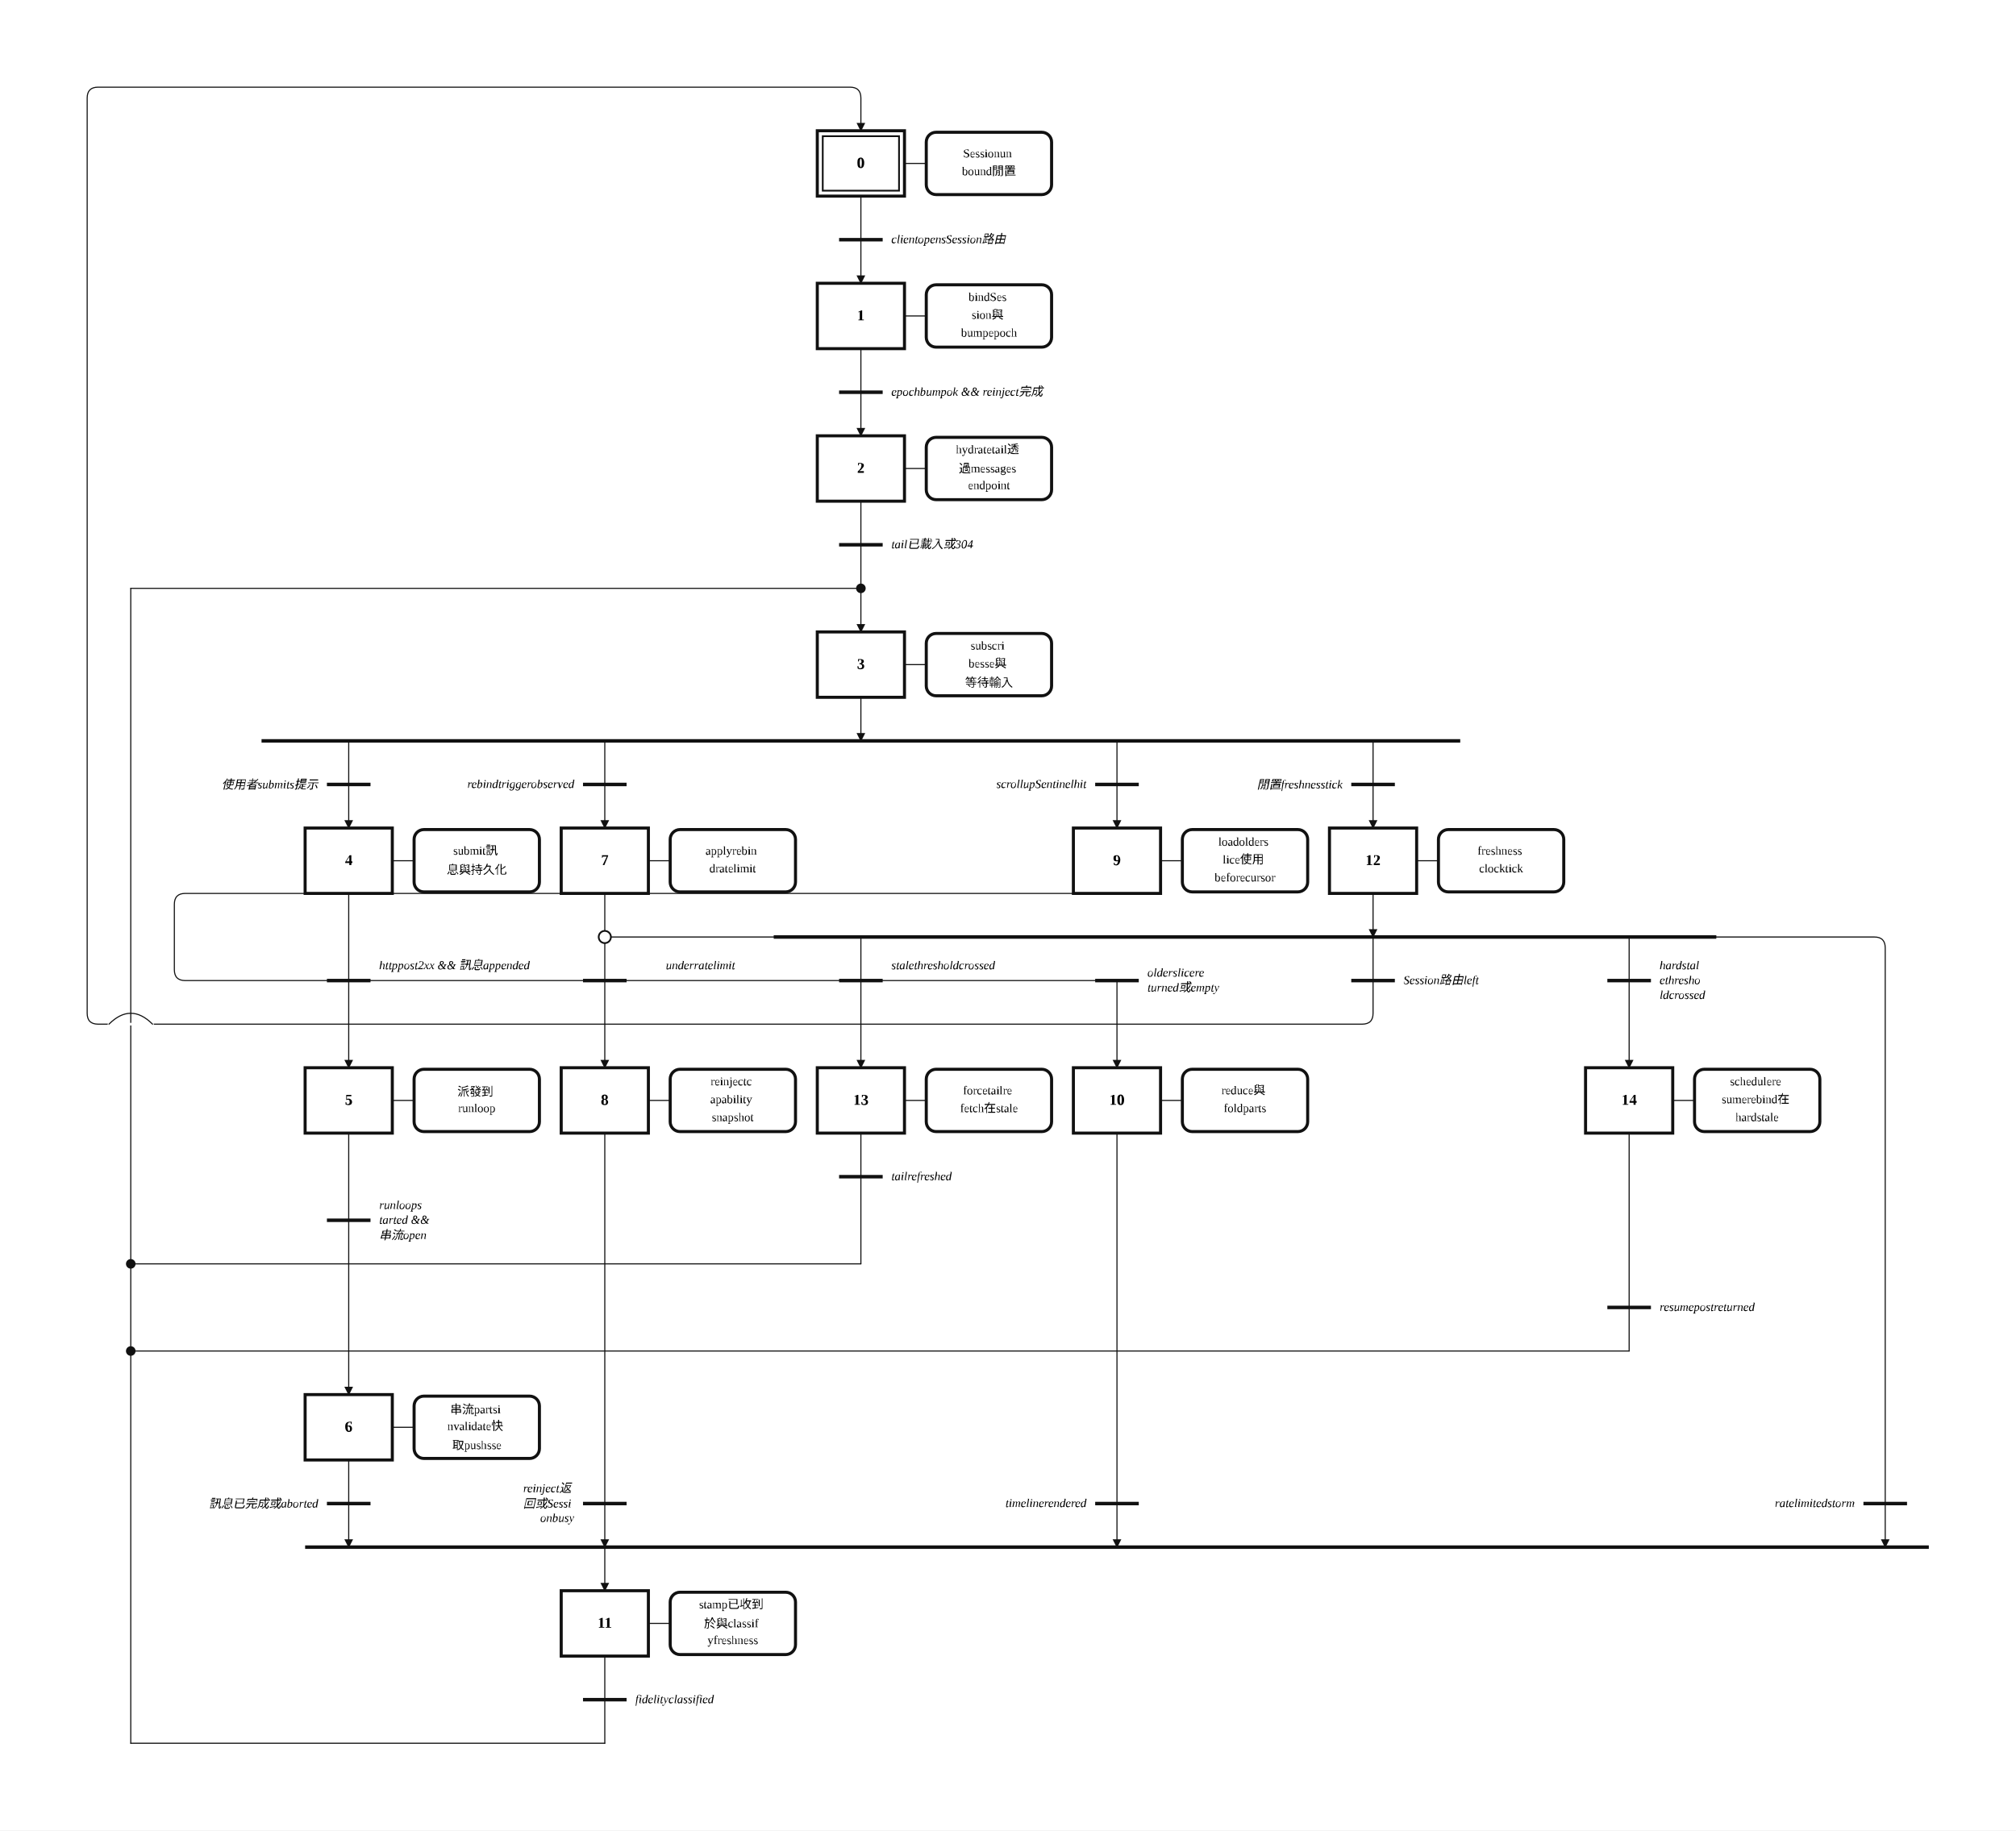
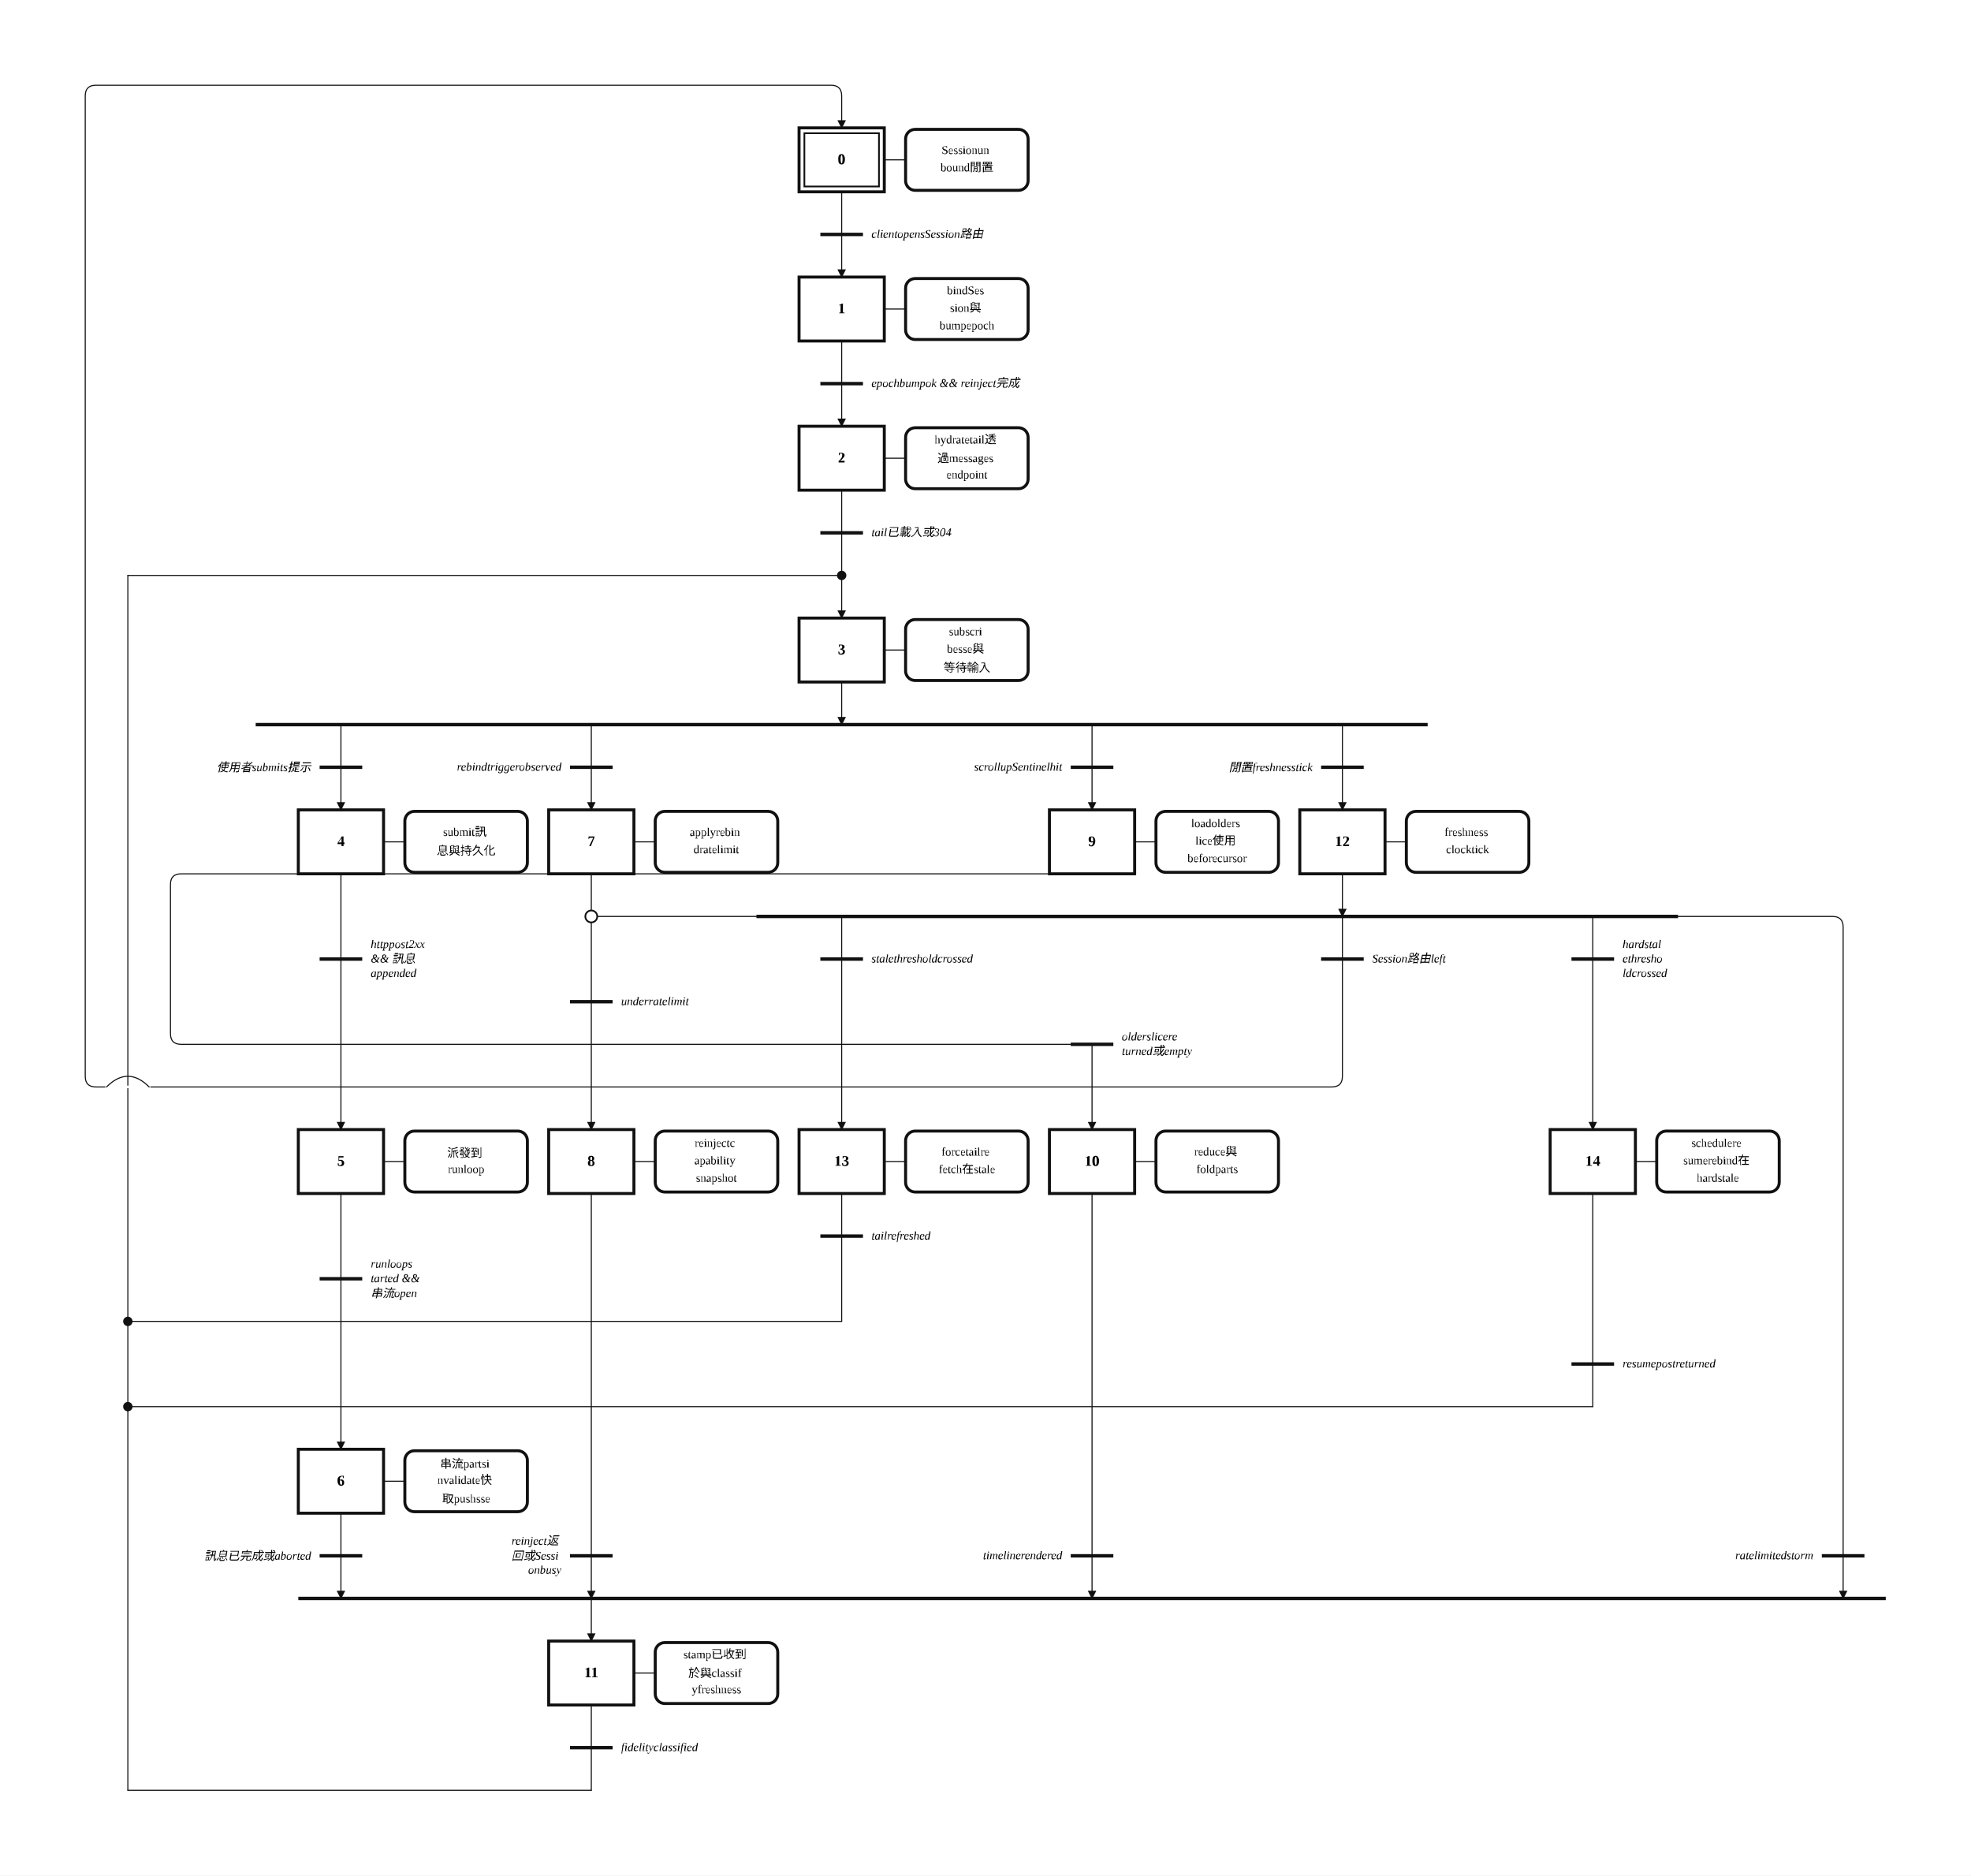
- <svg xmlns="http://www.w3.org/2000/svg" width="1850" height="1680" viewBox="-16.00 -2.00 92.50 84.00" role="img">
+ <svg xmlns="http://www.w3.org/2000/svg" width="1850" height="1760" viewBox="-16.00 -2.00 92.50 88.00" role="img">
  <style>
.step{fill:#fff;stroke:#111;stroke-width:.14}.step-inner{fill:none;stroke:#111;stroke-width:.08}
.action{fill:#fff;stroke:#111;stroke-width:.14}.gate{stroke:#111;stroke-width:.16}
.edge{fill:none;stroke:#111;stroke-width:.05;stroke-linecap:round;stroke-linejoin:round}.edge-arrow{marker-end:url(#arrow)}
.flyover-mask{stroke:#fff;stroke-width:.12;stroke-linecap:round}
.flyover{fill:none;stroke:#111;stroke-width:.05;stroke-linecap:round}
.junction{fill:#111;stroke:#111;stroke-width:0}.branch-junction{fill:#fff;stroke:#111;stroke-width:.08}
.assoc{stroke:#111;stroke-width:.05}.label{font:bold .7px 'Times New Roman', 'BiauKai', 'DFKai-SB', serif;text-anchor:middle;dominant-baseline:middle}
.action-label{font:.55px 'Times New Roman', 'BiauKai', 'DFKai-SB', serif;text-anchor:middle;dominant-baseline:middle}.gate-label{font:italic .55px 'Times New Roman', 'BiauKai', 'DFKai-SB', serif;text-anchor:start;dominant-baseline:middle}.gate-label-left{font:italic .55px 'Times New Roman', 'BiauKai', 'DFKai-SB', serif;text-anchor:end;dominant-baseline:middle}
</style>
  <defs>
    <marker id="arrow" markerWidth="0.4" markerHeight="0.4" refX="0.36" refY="0.2" orient="auto" markerUnits="userSpaceOnUse">
      <path d="M 0 0 L 0.4 0.2 L 0 0.4 z" fill="#111" />
    </marker>
  </defs>
-   <rect x="-16.00" y="-2.00" width="92.50" height="84.00" fill="white" />
+   <rect x="-16.00" y="-2.00" width="92.50" height="88.00" fill="white" />
  <path class="edge edge-arrow" d="M 23.50 23.00 L 23.50 27.00" />
  <path class="edge" d="M 23.50 7.00 L 23.50 9.00" />
  <path class="edge edge-arrow" d="M 23.50 9.00 L 23.50 11.00" />
  <path class="edge" d="M 23.50 14.00 L 23.50 16.00" />
  <path class="edge edge-arrow" d="M 23.50 16.00 L 23.50 18.00" />
  <path class="edge" d="M 23.50 21.00 L 23.50 23.00" />
  <path class="edge edge-arrow" d="M 23.50 30.00 L 23.50 32.00" />
  <path class="edge edge-arrow" d="M 0.00 32.00 L 0.00 36.00" />
  <path class="edge edge-arrow" d="M 11.75 32.00 L 11.75 36.00" />
  <path class="edge edge-arrow" d="M 35.25 32.00 L 35.25 36.00" />
  <path class="edge edge-arrow" d="M 47.00 32.00 L 47.00 36.00" />
  <path class="edge" d="M 0.00 39.00 L 0.00 43.00" />
-   <path class="edge edge-arrow" d="M 0.00 43.00 L 0.00 47.00" />
-   <path class="edge" d="M 0.00 50.00 L 0.00 54.00" />
-   <path class="edge edge-arrow" d="M 0.00 54.00 L 0.00 62.00" />
-   <path class="edge edge-arrow" d="M 0.00 65.00 L 0.00 69.00" />
-   <path class="edge edge-arrow" d="M 11.75 69.00 L 11.75 71.00" />
+   <path class="edge edge-arrow" d="M 0.00 43.00 L 0.00 51.00" />
+   <path class="edge" d="M 0.00 54.00 L 0.00 58.00" />
+   <path class="edge edge-arrow" d="M 0.00 58.00 L 0.00 66.00" />
+   <path class="edge edge-arrow" d="M 0.00 69.00 L 0.00 73.00" />
+   <path class="edge edge-arrow" d="M 11.75 73.00 L 11.75 75.00" />
  <path class="edge" d="M 11.75 39.00 L 11.75 41.00" />
-   <path class="edge" d="M 11.75 41.00 L 11.75 43.00" />
-   <path class="edge edge-arrow" d="M 11.75 43.00 L 11.75 47.00" />
-   <path class="edge edge-arrow" d="M 11.75 41.00 L 70.00 41.00 Q 70.50 41.00 70.50 41.50 L 70.50 69.00" />
-   <path class="edge edge-arrow" d="M 11.75 50.00 L 11.75 69.00" />
-   <path class="edge" d="M 35.25 39.00 L -7.50 39.00 Q -8.00 39.00 -8.00 39.50 L -8.00 42.50 Q -8.00 43.00 -7.50 43.00 L 35.25 43.00" />
-   <path class="edge edge-arrow" d="M 35.25 43.00 L 35.25 47.00" />
-   <path class="edge edge-arrow" d="M 35.25 50.00 L 35.25 69.00" />
-   <path class="edge" d="M 11.75 74.00 L 11.75 76.00" />
-   <path class="edge" d="M 11.75 76.00 L 11.75 78.00" />
-   <path class="edge" d="M 11.75 78.00 L -10.00 78.00" />
-   <path class="edge" d="M -10.00 78.00 L -10.00 25.00" />
+   <path class="edge" d="M 11.75 41.00 L 11.75 45.00" />
+   <path class="edge edge-arrow" d="M 11.75 45.00 L 11.75 51.00" />
+   <path class="edge edge-arrow" d="M 11.75 41.00 L 70.00 41.00 Q 70.50 41.00 70.50 41.50 L 70.50 73.00" />
+   <path class="edge edge-arrow" d="M 11.75 54.00 L 11.75 73.00" />
+   <path class="edge" d="M 35.25 39.00 L -7.50 39.00 Q -8.00 39.00 -8.00 39.50 L -8.00 46.50 Q -8.00 47.00 -7.50 47.00 L 35.25 47.00" />
+   <path class="edge edge-arrow" d="M 35.25 47.00 L 35.25 51.00" />
+   <path class="edge edge-arrow" d="M 35.25 54.00 L 35.25 73.00" />
+   <path class="edge" d="M 11.75 78.00 L 11.75 80.00" />
+   <path class="edge" d="M 11.75 80.00 L 11.75 82.00" />
+   <path class="edge" d="M 11.75 82.00 L -10.00 82.00" />
+   <path class="edge" d="M -10.00 82.00 L -10.00 25.00" />
  <path class="edge" d="M -10.00 25.00 L 23.50 25.00" />
  <path class="edge edge-arrow" d="M 47.00 39.00 L 47.00 41.00" />
-   <path class="edge edge-arrow" d="M 23.50 41.00 L 23.50 47.00" />
-   <path class="edge edge-arrow" d="M 58.75 41.00 L 58.75 47.00" />
-   <path class="edge edge-arrow" d="M 47.00 41.00 L 47.00 44.50 Q 47.00 45.00 46.50 45.00 L -11.50 45.00 Q -12.00 45.00 -12.00 44.50 L -12.00 2.50 Q -12.00 2.00 -11.50 2.00 L 23.00 2.00 Q 23.50 2.00 23.50 2.50 L 23.50 4.00" />
-   <path class="edge" d="M 23.50 50.00 L 23.50 52.00" />
-   <path class="edge" d="M 23.50 52.00 L 23.50 56.00" />
-   <path class="edge" d="M 23.50 56.00 L -10.00 56.00" />
-   <path class="edge" d="M 58.75 50.00 L 58.75 58.00" />
-   <path class="edge" d="M 58.75 58.00 L 58.75 60.00" />
-   <path class="edge" d="M 58.75 60.00 L -10.00 60.00" />
+   <path class="edge edge-arrow" d="M 23.50 41.00 L 23.50 51.00" />
+   <path class="edge edge-arrow" d="M 58.75 41.00 L 58.75 51.00" />
+   <path class="edge edge-arrow" d="M 47.00 41.00 L 47.00 48.50 Q 47.00 49.00 46.50 49.00 L -11.50 49.00 Q -12.00 49.00 -12.00 48.50 L -12.00 2.50 Q -12.00 2.00 -11.50 2.00 L 23.00 2.00 Q 23.50 2.00 23.50 2.50 L 23.50 4.00" />
+   <path class="edge" d="M 23.50 54.00 L 23.50 56.00" />
+   <path class="edge" d="M 23.50 56.00 L 23.50 60.00" />
+   <path class="edge" d="M 23.50 60.00 L -10.00 60.00" />
+   <path class="edge" d="M 58.75 54.00 L 58.75 62.00" />
+   <path class="edge" d="M 58.75 62.00 L 58.75 64.00" />
+   <path class="edge" d="M 58.75 64.00 L -10.00 64.00" />
  <rect class="step" x="21.50" y="4.00" width="4.00" height="3.00" />
  <rect class="step-inner" x="21.75" y="4.25" width="3.50" height="2.50" />
  <text class="label" x="23.50" y="5.50">0</text>
  <rect class="step" x="21.50" y="11.00" width="4.00" height="3.00" />
  <text class="label" x="23.50" y="12.50">1</text>
  <rect class="step" x="21.50" y="18.00" width="4.00" height="3.00" />
  <text class="label" x="23.50" y="19.50">2</text>
  <rect class="step" x="21.50" y="27.00" width="4.00" height="3.00" />
  <text class="label" x="23.50" y="28.50">3</text>
  <rect class="step" x="-2.00" y="36.00" width="4.00" height="3.00" />
  <text class="label" x="0.00" y="37.50">4</text>
-   <rect class="step" x="-2.00" y="47.00" width="4.00" height="3.00" />
-   <text class="label" x="0.00" y="48.50">5</text>
-   <rect class="step" x="-2.00" y="62.00" width="4.00" height="3.00" />
-   <text class="label" x="0.00" y="63.50">6</text>
+   <rect class="step" x="-2.00" y="51.00" width="4.00" height="3.00" />
+   <text class="label" x="0.00" y="52.50">5</text>
+   <rect class="step" x="-2.00" y="66.00" width="4.00" height="3.00" />
+   <text class="label" x="0.00" y="67.50">6</text>
  <rect class="step" x="9.75" y="36.00" width="4.00" height="3.00" />
  <text class="label" x="11.75" y="37.50">7</text>
-   <rect class="step" x="9.75" y="47.00" width="4.00" height="3.00" />
-   <text class="label" x="11.75" y="48.50">8</text>
+   <rect class="step" x="9.75" y="51.00" width="4.00" height="3.00" />
+   <text class="label" x="11.75" y="52.50">8</text>
  <rect class="step" x="33.25" y="36.00" width="4.00" height="3.00" />
  <text class="label" x="35.25" y="37.50">9</text>
-   <rect class="step" x="33.25" y="47.00" width="4.00" height="3.00" />
-   <text class="label" x="35.25" y="48.50">10</text>
-   <rect class="step" x="9.75" y="71.00" width="4.00" height="3.00" />
-   <text class="label" x="11.75" y="72.50">11</text>
+   <rect class="step" x="33.25" y="51.00" width="4.00" height="3.00" />
+   <text class="label" x="35.25" y="52.50">10</text>
+   <rect class="step" x="9.75" y="75.00" width="4.00" height="3.00" />
+   <text class="label" x="11.75" y="76.50">11</text>
  <rect class="step" x="45.00" y="36.00" width="4.00" height="3.00" />
  <text class="label" x="47.00" y="37.50">12</text>
-   <rect class="step" x="21.50" y="47.00" width="4.00" height="3.00" />
-   <text class="label" x="23.50" y="48.50">13</text>
-   <rect class="step" x="56.75" y="47.00" width="4.00" height="3.00" />
-   <text class="label" x="58.75" y="48.50">14</text>
+   <rect class="step" x="21.50" y="51.00" width="4.00" height="3.00" />
+   <text class="label" x="23.50" y="52.50">13</text>
+   <rect class="step" x="56.75" y="51.00" width="4.00" height="3.00" />
+   <text class="label" x="58.75" y="52.50">14</text>
  <line class="assoc" x1="25.50" y1="5.50" x2="26.50" y2="5.50" />
  <rect class="action" x="26.50" y="4.07" width="5.75" height="2.86" rx="0.45" ry="0.45" />
  <text class="action-label" x="29.38" y="5.09">
    <tspan x="29.38" dy="0">Sessionun</tspan>
    <tspan x="29.38" dy="0.82">bound閒置</tspan>
  </text>
  <line class="assoc" x1="25.50" y1="12.50" x2="26.50" y2="12.50" />
  <rect class="action" x="26.50" y="11.07" width="5.75" height="2.86" rx="0.45" ry="0.45" />
  <text class="action-label" x="29.38" y="11.68">
    <tspan x="29.38" dy="0">bindSes</tspan>
    <tspan x="29.38" dy="0.82">sion與</tspan>
    <tspan x="29.38" dy="0.82">bumpepoch</tspan>
  </text>
  <line class="assoc" x1="25.50" y1="19.50" x2="26.50" y2="19.50" />
  <rect class="action" x="26.50" y="18.07" width="5.75" height="2.86" rx="0.45" ry="0.45" />
  <text class="action-label" x="29.38" y="18.68">
    <tspan x="29.38" dy="0">hydratetail透</tspan>
    <tspan x="29.38" dy="0.82">過messages</tspan>
    <tspan x="29.38" dy="0.82">endpoint</tspan>
  </text>
  <line class="assoc" x1="25.50" y1="28.50" x2="26.50" y2="28.50" />
  <rect class="action" x="26.50" y="27.07" width="5.75" height="2.86" rx="0.45" ry="0.45" />
  <text class="action-label" x="29.38" y="27.68">
    <tspan x="29.38" dy="0">subscri</tspan>
    <tspan x="29.38" dy="0.82">besse與</tspan>
    <tspan x="29.38" dy="0.82">等待輸入</tspan>
  </text>
  <line class="assoc" x1="2.00" y1="37.50" x2="3.00" y2="37.50" />
  <rect class="action" x="3.00" y="36.07" width="5.75" height="2.86" rx="0.45" ry="0.45" />
  <text class="action-label" x="5.88" y="37.09">
    <tspan x="5.88" dy="0">submit訊</tspan>
    <tspan x="5.88" dy="0.82">息與持久化</tspan>
  </text>
-   <line class="assoc" x1="2.00" y1="48.50" x2="3.00" y2="48.50" />
-   <rect class="action" x="3.00" y="47.07" width="5.75" height="2.86" rx="0.45" ry="0.45" />
-   <text class="action-label" x="5.88" y="48.09">
+   <line class="assoc" x1="2.00" y1="52.50" x2="3.00" y2="52.50" />
+   <rect class="action" x="3.00" y="51.07" width="5.75" height="2.86" rx="0.45" ry="0.45" />
+   <text class="action-label" x="5.88" y="52.09">
    <tspan x="5.88" dy="0">派發到</tspan>
    <tspan x="5.88" dy="0.82">runloop</tspan>
  </text>
-   <line class="assoc" x1="2.00" y1="63.50" x2="3.00" y2="63.50" />
-   <rect class="action" x="3.00" y="62.07" width="5.75" height="2.86" rx="0.45" ry="0.45" />
-   <text class="action-label" x="5.88" y="62.68">
+   <line class="assoc" x1="2.00" y1="67.50" x2="3.00" y2="67.50" />
+   <rect class="action" x="3.00" y="66.07" width="5.75" height="2.86" rx="0.45" ry="0.45" />
+   <text class="action-label" x="5.88" y="66.68">
    <tspan x="5.88" dy="0">串流partsi</tspan>
    <tspan x="5.88" dy="0.82">nvalidate快</tspan>
    <tspan x="5.88" dy="0.82">取pushsse</tspan>
  </text>
  <line class="assoc" x1="13.75" y1="37.50" x2="14.75" y2="37.50" />
  <rect class="action" x="14.75" y="36.07" width="5.75" height="2.86" rx="0.45" ry="0.45" />
  <text class="action-label" x="17.62" y="37.09">
    <tspan x="17.62" dy="0">applyrebin</tspan>
    <tspan x="17.62" dy="0.82">dratelimit</tspan>
  </text>
-   <line class="assoc" x1="13.75" y1="48.50" x2="14.75" y2="48.50" />
-   <rect class="action" x="14.75" y="47.07" width="5.75" height="2.86" rx="0.45" ry="0.45" />
-   <text class="action-label" x="17.62" y="47.68">
+   <line class="assoc" x1="13.75" y1="52.50" x2="14.75" y2="52.50" />
+   <rect class="action" x="14.75" y="51.07" width="5.75" height="2.86" rx="0.45" ry="0.45" />
+   <text class="action-label" x="17.62" y="51.68">
    <tspan x="17.62" dy="0">reinjectc</tspan>
    <tspan x="17.62" dy="0.82">apability</tspan>
    <tspan x="17.62" dy="0.82">snapshot</tspan>
  </text>
  <line class="assoc" x1="37.25" y1="37.50" x2="38.25" y2="37.50" />
  <rect class="action" x="38.25" y="36.07" width="5.75" height="2.86" rx="0.45" ry="0.45" />
  <text class="action-label" x="41.12" y="36.68">
    <tspan x="41.12" dy="0">loadolders</tspan>
    <tspan x="41.12" dy="0.82">lice使用</tspan>
    <tspan x="41.12" dy="0.82">beforecursor</tspan>
  </text>
-   <line class="assoc" x1="37.25" y1="48.50" x2="38.25" y2="48.50" />
-   <rect class="action" x="38.25" y="47.07" width="5.75" height="2.86" rx="0.45" ry="0.45" />
-   <text class="action-label" x="41.12" y="48.09">
+   <line class="assoc" x1="37.25" y1="52.50" x2="38.25" y2="52.50" />
+   <rect class="action" x="38.25" y="51.07" width="5.75" height="2.86" rx="0.45" ry="0.45" />
+   <text class="action-label" x="41.12" y="52.09">
    <tspan x="41.12" dy="0">reduce與</tspan>
    <tspan x="41.12" dy="0.82">foldparts</tspan>
  </text>
-   <line class="assoc" x1="13.75" y1="72.50" x2="14.75" y2="72.50" />
-   <rect class="action" x="14.75" y="71.07" width="5.75" height="2.86" rx="0.45" ry="0.45" />
-   <text class="action-label" x="17.62" y="71.68">
+   <line class="assoc" x1="13.75" y1="76.50" x2="14.75" y2="76.50" />
+   <rect class="action" x="14.75" y="75.07" width="5.75" height="2.86" rx="0.45" ry="0.45" />
+   <text class="action-label" x="17.62" y="75.68">
    <tspan x="17.62" dy="0">stamp已收到</tspan>
    <tspan x="17.62" dy="0.82">於與classif</tspan>
    <tspan x="17.62" dy="0.82">yfreshness</tspan>
  </text>
  <line class="assoc" x1="49.00" y1="37.50" x2="50.00" y2="37.50" />
  <rect class="action" x="50.00" y="36.07" width="5.75" height="2.86" rx="0.45" ry="0.45" />
  <text class="action-label" x="52.88" y="37.09">
    <tspan x="52.88" dy="0">freshness</tspan>
    <tspan x="52.88" dy="0.82">clocktick</tspan>
  </text>
-   <line class="assoc" x1="25.50" y1="48.50" x2="26.50" y2="48.50" />
-   <rect class="action" x="26.50" y="47.07" width="5.75" height="2.86" rx="0.45" ry="0.45" />
-   <text class="action-label" x="29.38" y="48.09">
+   <line class="assoc" x1="25.50" y1="52.50" x2="26.50" y2="52.50" />
+   <rect class="action" x="26.50" y="51.07" width="5.75" height="2.86" rx="0.45" ry="0.45" />
+   <text class="action-label" x="29.38" y="52.09">
    <tspan x="29.38" dy="0">forcetailre</tspan>
    <tspan x="29.38" dy="0.82">fetch在stale</tspan>
  </text>
-   <line class="assoc" x1="60.75" y1="48.50" x2="61.75" y2="48.50" />
-   <rect class="action" x="61.75" y="47.07" width="5.75" height="2.86" rx="0.45" ry="0.45" />
-   <text class="action-label" x="64.62" y="47.68">
+   <line class="assoc" x1="60.75" y1="52.50" x2="61.75" y2="52.50" />
+   <rect class="action" x="61.75" y="51.07" width="5.75" height="2.86" rx="0.45" ry="0.45" />
+   <text class="action-label" x="64.62" y="51.68">
    <tspan x="64.62" dy="0">schedulere</tspan>
    <tspan x="64.62" dy="0.82">sumerebind在</tspan>
    <tspan x="64.62" dy="0.82">hardstale</tspan>
  </text>
  <line class="gate" x1="22.50" y1="9.00" x2="24.50" y2="9.00" />
  <text class="gate-label" x="24.90" y="9.00">
    <tspan x="24.90" dy="0">clientopensSession路由</tspan>
  </text>
  <line class="gate" x1="22.50" y1="16.00" x2="24.50" y2="16.00" />
  <text class="gate-label" x="24.90" y="16.00">
    <tspan x="24.90" dy="0">epochbumpok &amp;&amp; reinject完成</tspan>
  </text>
  <line class="gate" x1="22.50" y1="23.00" x2="24.50" y2="23.00" />
  <text class="gate-label" x="24.90" y="23.00">
    <tspan x="24.90" dy="0">tail已載入或304</tspan>
  </text>
  <line class="gate" x1="-4.00" y1="32.00" x2="51.00" y2="32.00" />
  <line class="gate" x1="-1.00" y1="43.00" x2="1.00" y2="43.00" />
  <text class="gate-label" x="1.40" y="42.32">
-     <tspan x="1.40" dy="0">httppost2xx &amp;&amp; 訊息appended</tspan>
-   </text>
-   <line class="gate" x1="-1.00" y1="54.00" x2="1.00" y2="54.00" />
-   <text class="gate-label" x="1.40" y="53.32">
+     <tspan x="1.40" dy="0">httppost2xx</tspan>
+     <tspan x="1.40" dy="0.68">&amp;&amp; 訊息</tspan>
+     <tspan x="1.40" dy="0.68">appended</tspan>
+   </text>
+   <line class="gate" x1="-1.00" y1="58.00" x2="1.00" y2="58.00" />
+   <text class="gate-label" x="1.40" y="57.32">
    <tspan x="1.40" dy="0">runloops</tspan>
    <tspan x="1.40" dy="0.68">tarted &amp;&amp;</tspan>
    <tspan x="1.40" dy="0.68">串流open</tspan>
  </text>
-   <line class="gate" x1="-2.00" y1="69.00" x2="72.50" y2="69.00" />
-   <line class="gate" x1="10.75" y1="43.00" x2="12.75" y2="43.00" />
-   <text class="gate-label" x="14.55" y="42.32">
-     <tspan x="14.55" dy="0">underratelimit</tspan>
-   </text>
-   <line class="gate" x1="34.25" y1="43.00" x2="36.25" y2="43.00" />
-   <text class="gate-label" x="36.65" y="42.66">
+   <line class="gate" x1="-2.00" y1="73.00" x2="72.50" y2="73.00" />
+   <line class="gate" x1="10.75" y1="45.00" x2="12.75" y2="45.00" />
+   <text class="gate-label" x="13.15" y="45.00">
+     <tspan x="13.15" dy="0">underratelimit</tspan>
+   </text>
+   <line class="gate" x1="34.25" y1="47.00" x2="36.25" y2="47.00" />
+   <text class="gate-label" x="36.65" y="46.66">
    <tspan x="36.65" dy="0">olderslicere</tspan>
    <tspan x="36.65" dy="0.68">turned或empty</tspan>
  </text>
-   <line class="gate" x1="10.75" y1="76.00" x2="12.75" y2="76.00" />
-   <text class="gate-label" x="13.15" y="76.00">
+   <line class="gate" x1="10.75" y1="80.00" x2="12.75" y2="80.00" />
+   <text class="gate-label" x="13.15" y="80.00">
    <tspan x="13.15" dy="0">fidelityclassified</tspan>
  </text>
  <line class="gate" x1="19.50" y1="41.00" x2="62.75" y2="41.00" />
-   <line class="gate" x1="22.50" y1="52.00" x2="24.50" y2="52.00" />
-   <text class="gate-label" x="24.90" y="52.00">
+   <line class="gate" x1="22.50" y1="56.00" x2="24.50" y2="56.00" />
+   <text class="gate-label" x="24.90" y="56.00">
    <tspan x="24.90" dy="0">tailrefreshed</tspan>
  </text>
-   <line class="gate" x1="57.75" y1="58.00" x2="59.75" y2="58.00" />
-   <text class="gate-label" x="60.15" y="58.00">
+   <line class="gate" x1="57.75" y1="62.00" x2="59.75" y2="62.00" />
+   <text class="gate-label" x="60.15" y="62.00">
    <tspan x="60.15" dy="0">resumepostreturned</tspan>
  </text>
  <line class="gate" x1="-1.00" y1="34.00" x2="1.00" y2="34.00" />
  <text class="gate-label-left" x="-1.40" y="34.00">
    <tspan x="-1.40" dy="0">使用者submits提示</tspan>
  </text>
  <line class="gate" x1="10.75" y1="34.00" x2="12.75" y2="34.00" />
  <text class="gate-label-left" x="10.35" y="34.00">
    <tspan x="10.35" dy="0">rebindtriggerobserved</tspan>
  </text>
  <line class="gate" x1="34.25" y1="34.00" x2="36.25" y2="34.00" />
  <text class="gate-label-left" x="33.85" y="34.00">
    <tspan x="33.85" dy="0">scrollupSentinelhit</tspan>
  </text>
  <line class="gate" x1="46.00" y1="34.00" x2="48.00" y2="34.00" />
  <text class="gate-label-left" x="45.60" y="34.00">
    <tspan x="45.60" dy="0">閒置freshnesstick</tspan>
  </text>
-   <line class="gate" x1="-1.00" y1="67.00" x2="1.00" y2="67.00" />
-   <text class="gate-label-left" x="-1.40" y="67.00">
+   <line class="gate" x1="-1.00" y1="71.00" x2="1.00" y2="71.00" />
+   <text class="gate-label-left" x="-1.40" y="71.00">
    <tspan x="-1.40" dy="0">訊息已完成或aborted</tspan>
  </text>
-   <line class="gate" x1="69.50" y1="67.00" x2="71.50" y2="67.00" />
-   <text class="gate-label-left" x="69.10" y="67.00">
+   <line class="gate" x1="69.50" y1="71.00" x2="71.50" y2="71.00" />
+   <text class="gate-label-left" x="69.10" y="71.00">
    <tspan x="69.10" dy="0">ratelimitedstorm</tspan>
  </text>
-   <line class="gate" x1="10.75" y1="67.00" x2="12.75" y2="67.00" />
-   <text class="gate-label-left" x="10.35" y="66.32">
+   <line class="gate" x1="10.75" y1="71.00" x2="12.75" y2="71.00" />
+   <text class="gate-label-left" x="10.35" y="70.32">
    <tspan x="10.35" dy="0">reinject返</tspan>
    <tspan x="10.35" dy="0.68">回或Sessi</tspan>
    <tspan x="10.35" dy="0.68">onbusy</tspan>
  </text>
-   <line class="gate" x1="34.25" y1="67.00" x2="36.25" y2="67.00" />
-   <text class="gate-label-left" x="33.85" y="67.00">
+   <line class="gate" x1="34.25" y1="71.00" x2="36.25" y2="71.00" />
+   <text class="gate-label-left" x="33.85" y="71.00">
    <tspan x="33.85" dy="0">timelinerendered</tspan>
  </text>
  <line class="gate" x1="22.50" y1="43.00" x2="24.50" y2="43.00" />
-   <text class="gate-label" x="24.90" y="42.32">
+   <text class="gate-label" x="24.90" y="43.00">
    <tspan x="24.90" dy="0">stalethresholdcrossed</tspan>
  </text>
  <line class="gate" x1="57.75" y1="43.00" x2="59.75" y2="43.00" />
  <text class="gate-label" x="60.15" y="42.32">
    <tspan x="60.15" dy="0">hardstal</tspan>
    <tspan x="60.15" dy="0.68">ethresho</tspan>
    <tspan x="60.15" dy="0.68">ldcrossed</tspan>
  </text>
  <line class="gate" x1="46.00" y1="43.00" x2="48.00" y2="43.00" />
  <text class="gate-label" x="48.40" y="43.00">
    <tspan x="48.40" dy="0">Session路由left</tspan>
  </text>
-   <line class="flyover-mask" x1="-11.00" y1="45.00" x2="-9.00" y2="45.00" />
-   <path class="flyover" d="M -11.00 45.00 Q -10.00 44.00 -9.00 45.00" />
+   <line class="flyover-mask" x1="-11.00" y1="49.00" x2="-9.00" y2="49.00" />
+   <path class="flyover" d="M -11.00 49.00 Q -10.00 48.00 -9.00 49.00" />
  <circle class="junction" cx="23.50" cy="25.00" r="0.22" />
-   <circle class="junction" cx="-10.00" cy="56.00" r="0.22" />
  <circle class="junction" cx="-10.00" cy="60.00" r="0.22" />
+   <circle class="junction" cx="-10.00" cy="64.00" r="0.22" />
  <circle class="branch-junction" cx="11.75" cy="41.00" r="0.28" />
</svg>
